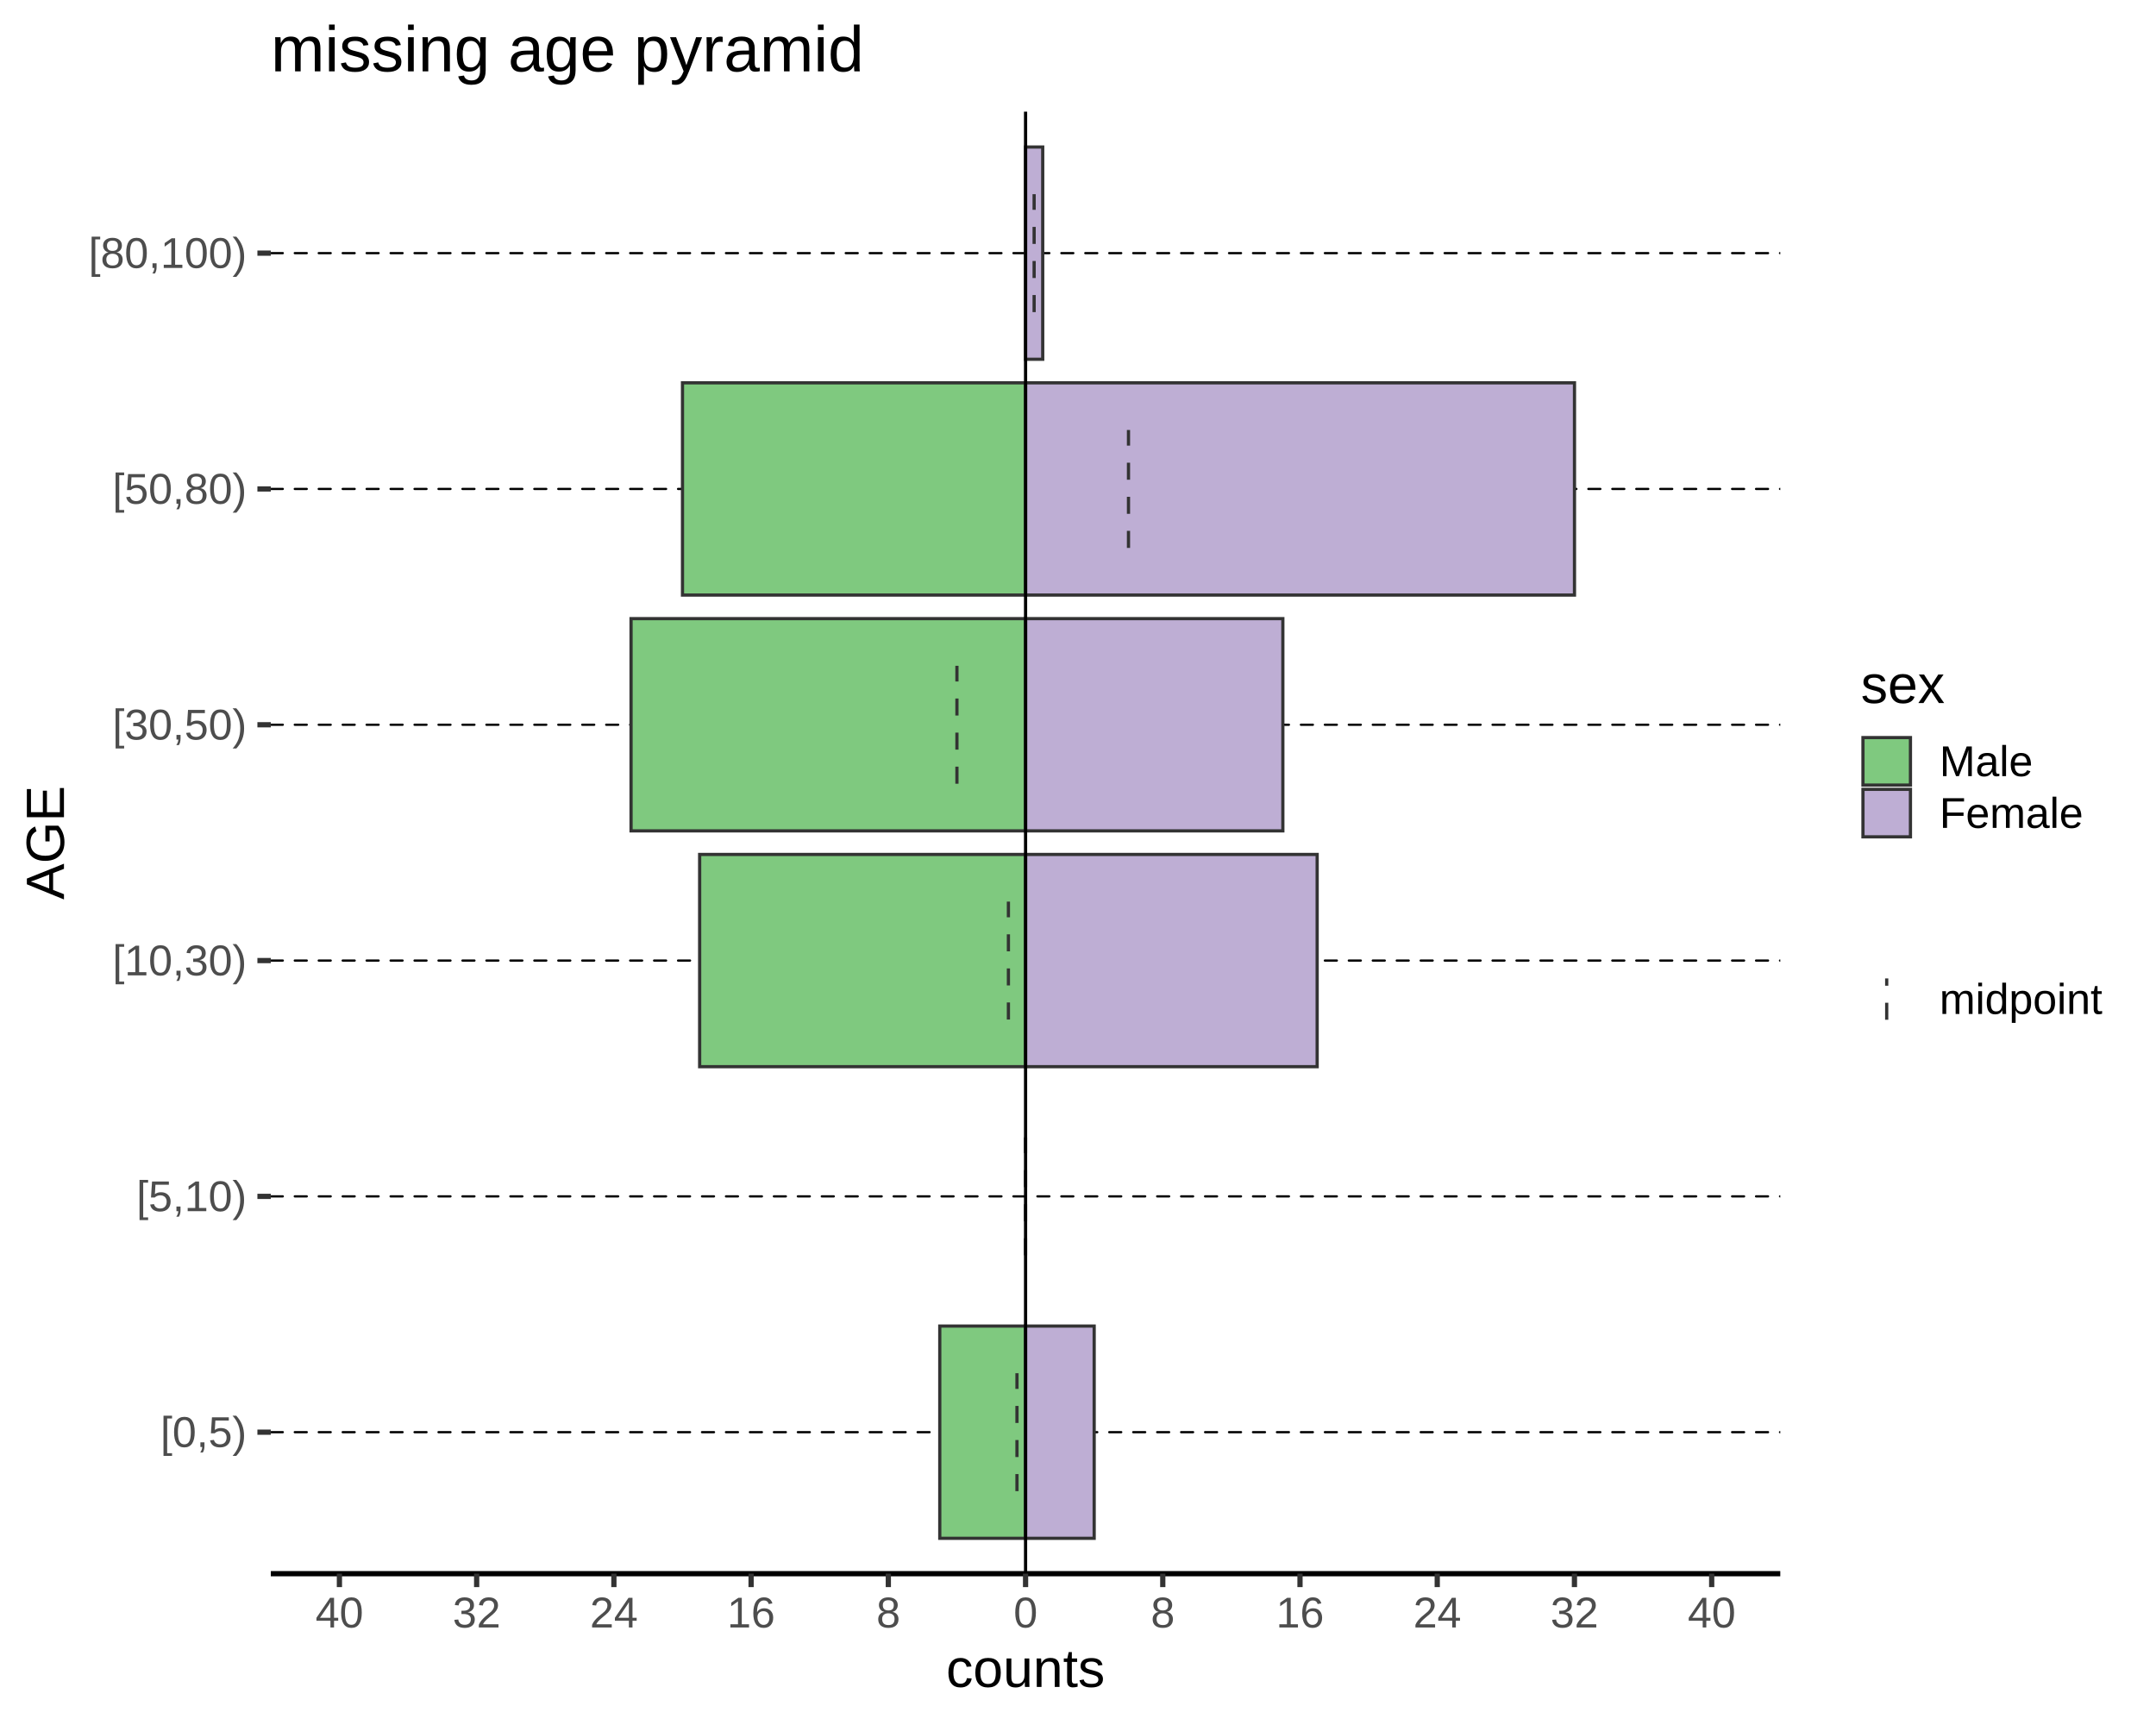
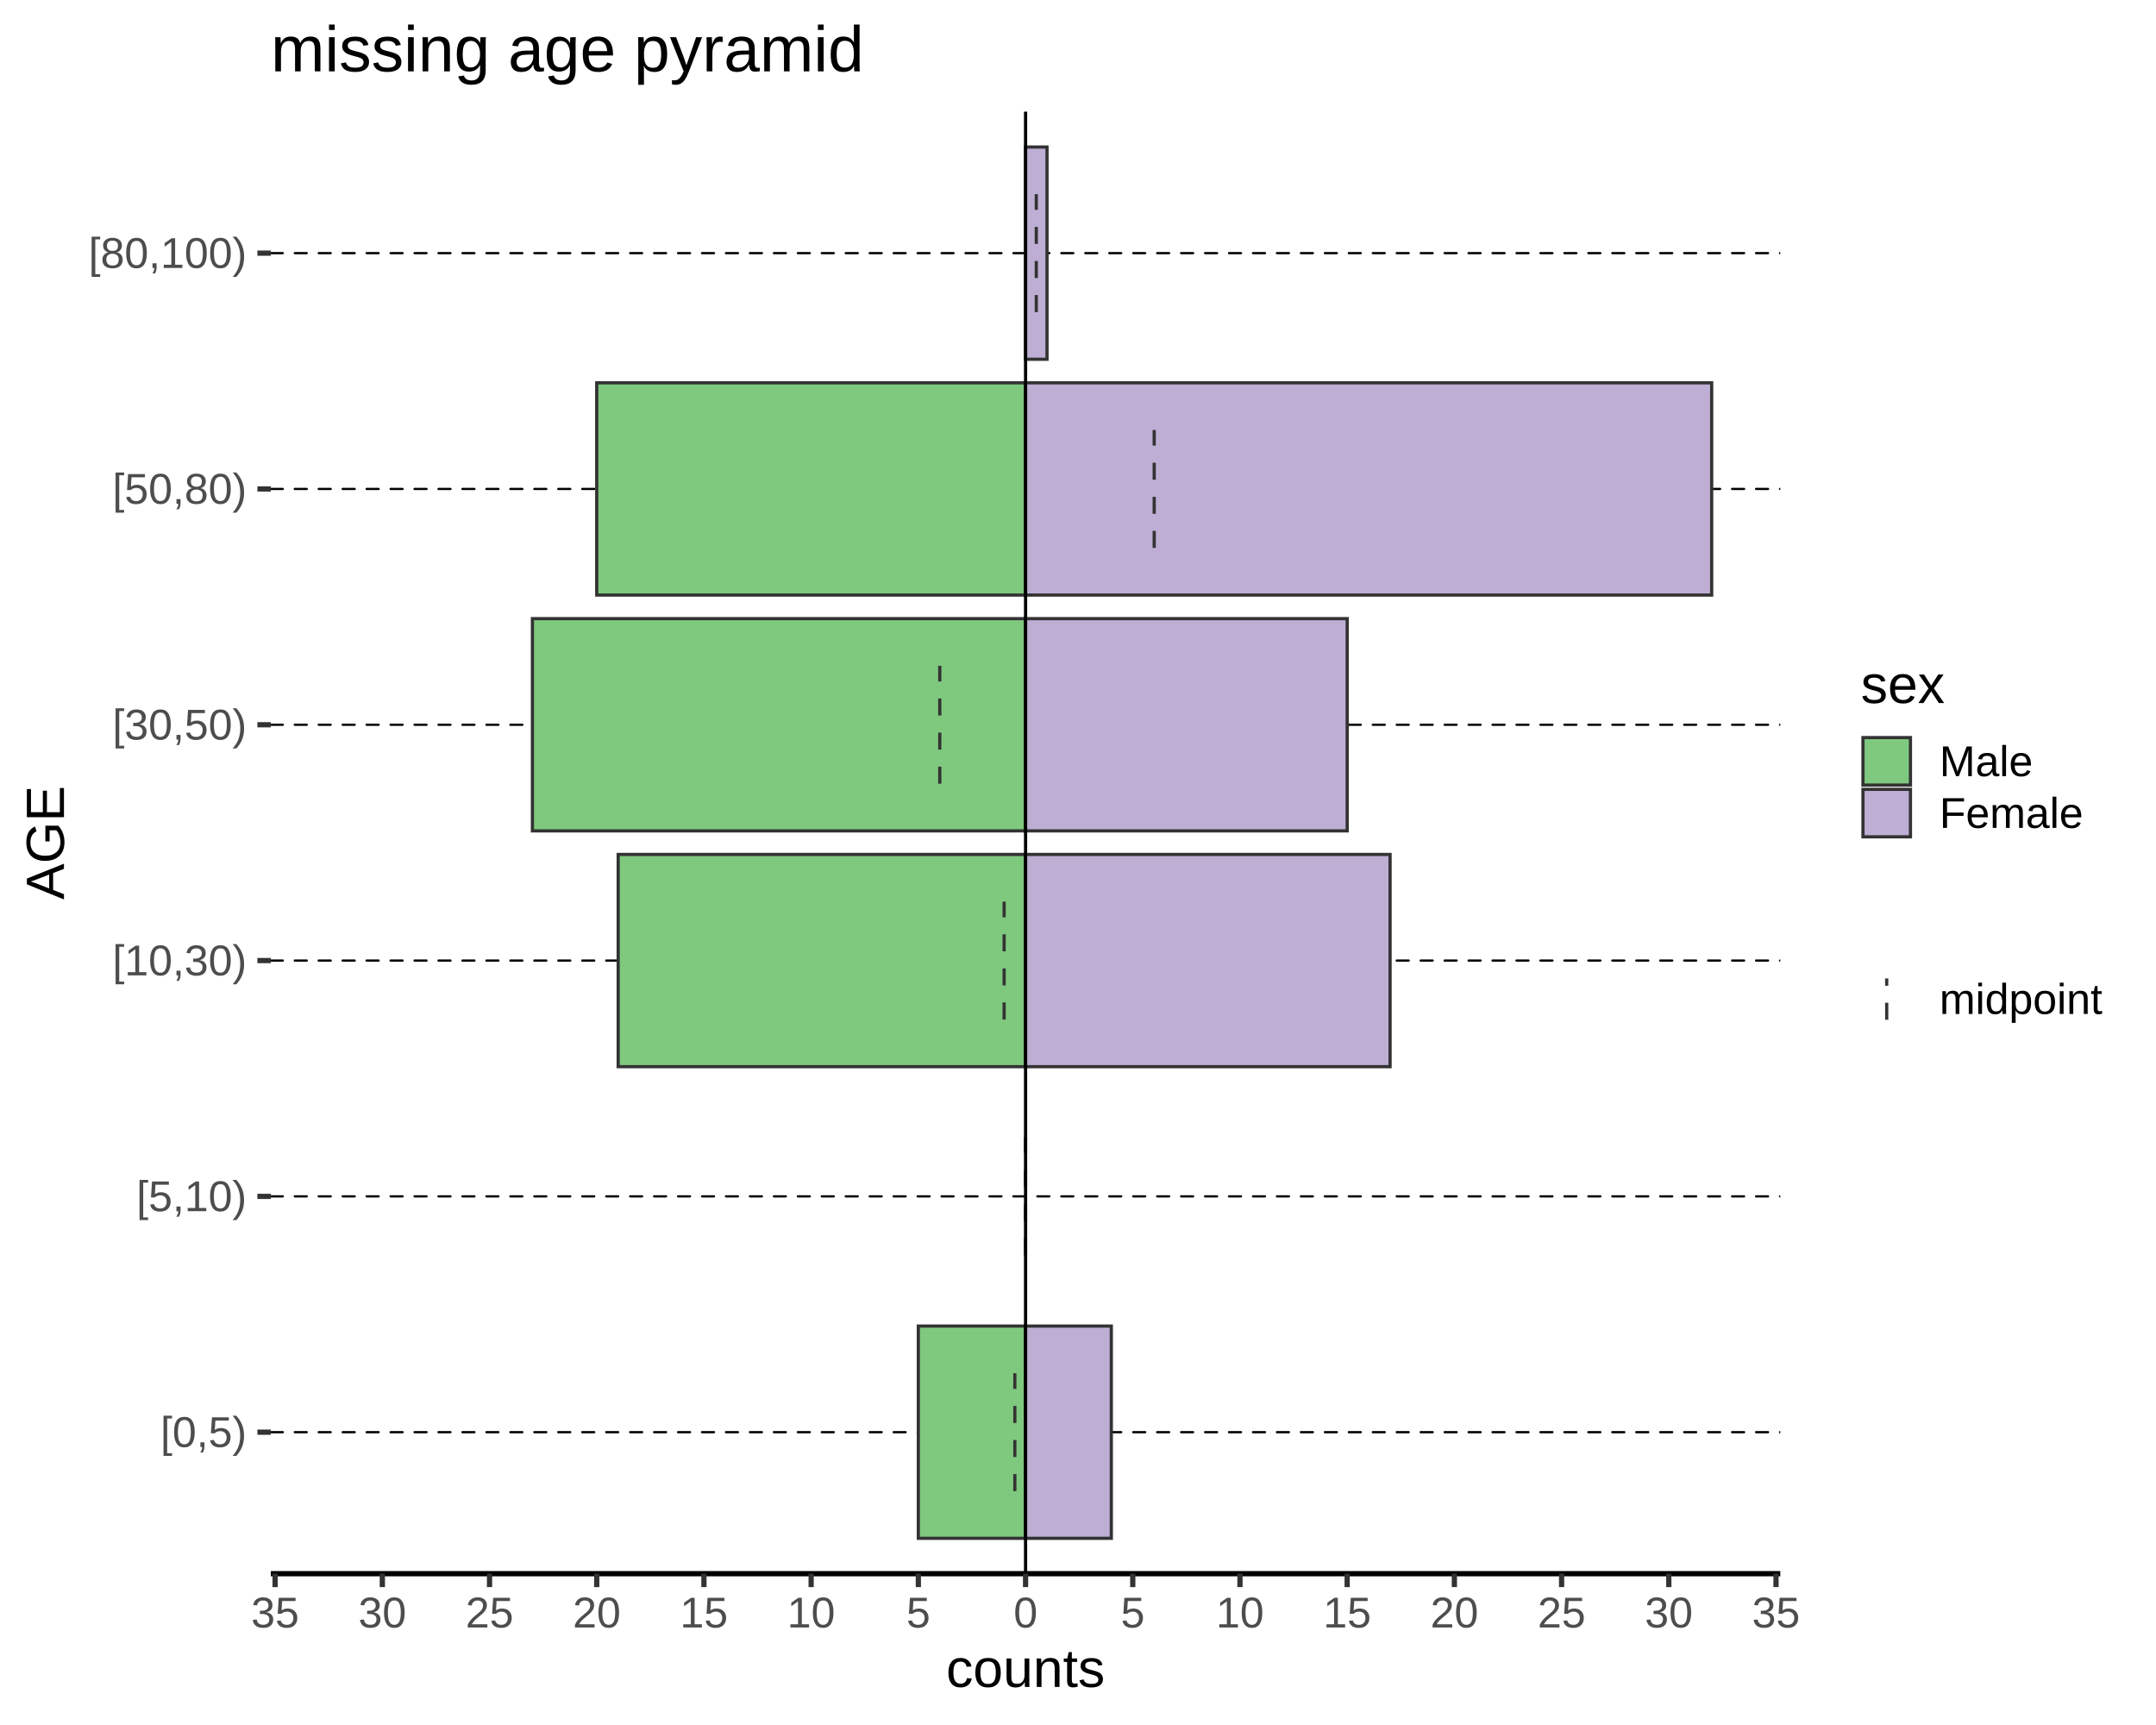
<svg xmlns="http://www.w3.org/2000/svg" viewBox="0 0 720.00 576.00">
  <defs>
    <style type="text/css">
    line, polyline, polygon, path, rect, circle {
      fill: none;
      stroke: #000000;
      stroke-linecap: round;
      stroke-linejoin: round;
      stroke-miterlimit: 10.00;
    }
  </style>
  </defs>
  <rect width="100%" height="100%" style="stroke: none; fill: #FFFFFF;" />
  <rect x="0.00" y="0.00" width="720.00" height="576.00" style="stroke-width: 1.75; stroke: #FFFFFF; fill: #FFFFFF;" />
  <defs>
    <clipPath id="cpOTAuNDR8NTk0LjUzfDUyNS40N3wzNy4yOA==">
      <rect x="90.44" y="37.28" width="504.09" height="488.19" />
    </clipPath>
  </defs>
  <rect x="90.44" y="37.28" width="504.09" height="488.19" style="stroke-width: 1.75; stroke: none; fill: #FFFFFF;" clip-path="url(#cpOTAuNDR8NTk0LjUzfDUyNS40N3wzNy4yOA==)" />
  <polyline points="90.44,478.22 594.53,478.22 " style="stroke-width: 0.75; stroke-dasharray: 4.00,4.00;" clip-path="url(#cpOTAuNDR8NTk0LjUzfDUyNS40N3wzNy4yOA==)" />
  <polyline points="90.44,399.48 594.53,399.48 " style="stroke-width: 0.75; stroke-dasharray: 4.00,4.00;" clip-path="url(#cpOTAuNDR8NTk0LjUzfDUyNS40N3wzNy4yOA==)" />
  <polyline points="90.44,320.74 594.53,320.74 " style="stroke-width: 0.75; stroke-dasharray: 4.00,4.00;" clip-path="url(#cpOTAuNDR8NTk0LjUzfDUyNS40N3wzNy4yOA==)" />
  <polyline points="90.44,242.00 594.53,242.00 " style="stroke-width: 0.75; stroke-dasharray: 4.00,4.00;" clip-path="url(#cpOTAuNDR8NTk0LjUzfDUyNS40N3wzNy4yOA==)" />
  <polyline points="90.44,163.26 594.53,163.26 " style="stroke-width: 0.75; stroke-dasharray: 4.00,4.00;" clip-path="url(#cpOTAuNDR8NTk0LjUzfDUyNS40N3wzNy4yOA==)" />
  <polyline points="90.44,84.52 594.53,84.52 " style="stroke-width: 0.75; stroke-dasharray: 4.00,4.00;" clip-path="url(#cpOTAuNDR8NTk0LjUzfDUyNS40N3wzNy4yOA==)" />
-   <rect x="342.49" y="442.79" width="22.91" height="70.87" style="stroke-width: 1.07; stroke: #333333; stroke-linecap: square; stroke-linejoin: miter; fill: #BEAED4;" clip-path="url(#cpOTAuNDR8NTk0LjUzfDUyNS40N3wzNy4yOA==)" />
-   <rect x="313.84" y="442.79" width="28.64" height="70.87" style="stroke-width: 1.07; stroke: #333333; stroke-linecap: square; stroke-linejoin: miter; fill: #7FC97F;" clip-path="url(#cpOTAuNDR8NTk0LjUzfDUyNS40N3wzNy4yOA==)" />
-   <rect x="342.49" y="285.31" width="97.38" height="70.87" style="stroke-width: 1.07; stroke: #333333; stroke-linecap: square; stroke-linejoin: miter; fill: #BEAED4;" clip-path="url(#cpOTAuNDR8NTk0LjUzfDUyNS40N3wzNy4yOA==)" />
-   <rect x="233.65" y="285.31" width="108.84" height="70.87" style="stroke-width: 1.07; stroke: #333333; stroke-linecap: square; stroke-linejoin: miter; fill: #7FC97F;" clip-path="url(#cpOTAuNDR8NTk0LjUzfDUyNS40N3wzNy4yOA==)" />
-   <rect x="342.49" y="206.57" width="85.92" height="70.87" style="stroke-width: 1.07; stroke: #333333; stroke-linecap: square; stroke-linejoin: miter; fill: #BEAED4;" clip-path="url(#cpOTAuNDR8NTk0LjUzfDUyNS40N3wzNy4yOA==)" />
-   <rect x="210.74" y="206.57" width="131.75" height="70.87" style="stroke-width: 1.07; stroke: #333333; stroke-linecap: square; stroke-linejoin: miter; fill: #7FC97F;" clip-path="url(#cpOTAuNDR8NTk0LjUzfDUyNS40N3wzNy4yOA==)" />
-   <rect x="342.49" y="127.83" width="183.31" height="70.87" style="stroke-width: 1.07; stroke: #333333; stroke-linecap: square; stroke-linejoin: miter; fill: #BEAED4;" clip-path="url(#cpOTAuNDR8NTk0LjUzfDUyNS40N3wzNy4yOA==)" />
-   <rect x="227.92" y="127.83" width="114.57" height="70.87" style="stroke-width: 1.07; stroke: #333333; stroke-linecap: square; stroke-linejoin: miter; fill: #7FC97F;" clip-path="url(#cpOTAuNDR8NTk0LjUzfDUyNS40N3wzNy4yOA==)" />
-   <rect x="342.49" y="49.09" width="5.73" height="70.87" style="stroke-width: 1.07; stroke: #333333; stroke-linecap: square; stroke-linejoin: miter; fill: #BEAED4;" clip-path="url(#cpOTAuNDR8NTk0LjUzfDUyNS40N3wzNy4yOA==)" />
-   <line x1="339.62" y1="497.91" x2="339.62" y2="458.54" style="stroke-width: 1.07; stroke: #333333; stroke-dasharray: 5.69,5.69; stroke-linecap: butt;" clip-path="url(#cpOTAuNDR8NTk0LjUzfDUyNS40N3wzNy4yOA==)" />
+   <rect x="306.68" y="442.79" width="35.80" height="70.87" style="stroke-width: 1.07; stroke: #333333; stroke-linecap: square; stroke-linejoin: miter; fill: #7FC97F;" clip-path="url(#cpOTAuNDR8NTk0LjUzfDUyNS40N3wzNy4yOA==)" />
+   <rect x="342.49" y="442.79" width="28.64" height="70.87" style="stroke-width: 1.07; stroke: #333333; stroke-linecap: square; stroke-linejoin: miter; fill: #BEAED4;" clip-path="url(#cpOTAuNDR8NTk0LjUzfDUyNS40N3wzNy4yOA==)" />
+   <rect x="342.49" y="364.05" width="0.00" height="70.87" style="stroke-width: 1.07; stroke: #333333; stroke-linecap: square; stroke-linejoin: miter; fill: #BEAED4;" clip-path="url(#cpOTAuNDR8NTk0LjUzfDUyNS40N3wzNy4yOA==)" />
+   <rect x="342.49" y="364.05" width="0.00" height="70.87" style="stroke-width: 1.07; stroke: #333333; stroke-linecap: square; stroke-linejoin: miter; fill: #7FC97F;" clip-path="url(#cpOTAuNDR8NTk0LjUzfDUyNS40N3wzNy4yOA==)" />
+   <rect x="206.44" y="285.31" width="136.05" height="70.87" style="stroke-width: 1.07; stroke: #333333; stroke-linecap: square; stroke-linejoin: miter; fill: #7FC97F;" clip-path="url(#cpOTAuNDR8NTk0LjUzfDUyNS40N3wzNy4yOA==)" />
+   <rect x="342.49" y="285.31" width="121.73" height="70.87" style="stroke-width: 1.07; stroke: #333333; stroke-linecap: square; stroke-linejoin: miter; fill: #BEAED4;" clip-path="url(#cpOTAuNDR8NTk0LjUzfDUyNS40N3wzNy4yOA==)" />
+   <rect x="177.80" y="206.57" width="164.69" height="70.87" style="stroke-width: 1.07; stroke: #333333; stroke-linecap: square; stroke-linejoin: miter; fill: #7FC97F;" clip-path="url(#cpOTAuNDR8NTk0LjUzfDUyNS40N3wzNy4yOA==)" />
+   <rect x="342.49" y="206.57" width="107.41" height="70.87" style="stroke-width: 1.07; stroke: #333333; stroke-linecap: square; stroke-linejoin: miter; fill: #BEAED4;" clip-path="url(#cpOTAuNDR8NTk0LjUzfDUyNS40N3wzNy4yOA==)" />
+   <rect x="199.28" y="127.83" width="143.21" height="70.87" style="stroke-width: 1.07; stroke: #333333; stroke-linecap: square; stroke-linejoin: miter; fill: #7FC97F;" clip-path="url(#cpOTAuNDR8NTk0LjUzfDUyNS40N3wzNy4yOA==)" />
+   <rect x="342.49" y="127.83" width="229.13" height="70.87" style="stroke-width: 1.07; stroke: #333333; stroke-linecap: square; stroke-linejoin: miter; fill: #BEAED4;" clip-path="url(#cpOTAuNDR8NTk0LjUzfDUyNS40N3wzNy4yOA==)" />
+   <rect x="342.49" y="49.09" width="7.16" height="70.87" style="stroke-width: 1.07; stroke: #333333; stroke-linecap: square; stroke-linejoin: miter; fill: #BEAED4;" clip-path="url(#cpOTAuNDR8NTk0LjUzfDUyNS40N3wzNy4yOA==)" />
+   <rect x="349.65" y="49.09" width="0.00" height="70.87" style="stroke-width: 1.07; stroke: #333333; stroke-linecap: square; stroke-linejoin: miter; fill: #7FC97F;" clip-path="url(#cpOTAuNDR8NTk0LjUzfDUyNS40N3wzNy4yOA==)" />
+   <line x1="338.91" y1="497.91" x2="338.91" y2="458.54" style="stroke-width: 1.07; stroke: #333333; stroke-dasharray: 5.69,5.69; stroke-linecap: butt;" clip-path="url(#cpOTAuNDR8NTk0LjUzfDUyNS40N3wzNy4yOA==)" />
  <line x1="342.49" y1="419.17" x2="342.49" y2="379.80" style="stroke-width: 1.07; stroke: #333333; stroke-dasharray: 5.69,5.69; stroke-linecap: butt;" clip-path="url(#cpOTAuNDR8NTk0LjUzfDUyNS40N3wzNy4yOA==)" />
-   <line x1="336.76" y1="340.43" x2="336.76" y2="301.06" style="stroke-width: 1.07; stroke: #333333; stroke-dasharray: 5.69,5.69; stroke-linecap: butt;" clip-path="url(#cpOTAuNDR8NTk0LjUzfDUyNS40N3wzNy4yOA==)" />
-   <line x1="319.57" y1="261.69" x2="319.57" y2="222.32" style="stroke-width: 1.07; stroke: #333333; stroke-dasharray: 5.69,5.69; stroke-linecap: butt;" clip-path="url(#cpOTAuNDR8NTk0LjUzfDUyNS40N3wzNy4yOA==)" />
-   <line x1="376.86" y1="182.95" x2="376.86" y2="143.58" style="stroke-width: 1.07; stroke: #333333; stroke-dasharray: 5.69,5.69; stroke-linecap: butt;" clip-path="url(#cpOTAuNDR8NTk0LjUzfDUyNS40N3wzNy4yOA==)" />
-   <line x1="345.35" y1="104.21" x2="345.35" y2="64.84" style="stroke-width: 1.07; stroke: #333333; stroke-dasharray: 5.69,5.69; stroke-linecap: butt;" clip-path="url(#cpOTAuNDR8NTk0LjUzfDUyNS40N3wzNy4yOA==)" />
+   <line x1="335.33" y1="340.43" x2="335.33" y2="301.06" style="stroke-width: 1.07; stroke: #333333; stroke-dasharray: 5.69,5.69; stroke-linecap: butt;" clip-path="url(#cpOTAuNDR8NTk0LjUzfDUyNS40N3wzNy4yOA==)" />
+   <line x1="313.84" y1="261.69" x2="313.84" y2="222.32" style="stroke-width: 1.07; stroke: #333333; stroke-dasharray: 5.69,5.69; stroke-linecap: butt;" clip-path="url(#cpOTAuNDR8NTk0LjUzfDUyNS40N3wzNy4yOA==)" />
+   <line x1="385.45" y1="182.95" x2="385.45" y2="143.58" style="stroke-width: 1.07; stroke: #333333; stroke-dasharray: 5.69,5.69; stroke-linecap: butt;" clip-path="url(#cpOTAuNDR8NTk0LjUzfDUyNS40N3wzNy4yOA==)" />
+   <line x1="346.07" y1="104.21" x2="346.07" y2="64.84" style="stroke-width: 1.07; stroke: #333333; stroke-dasharray: 5.69,5.69; stroke-linecap: butt;" clip-path="url(#cpOTAuNDR8NTk0LjUzfDUyNS40N3wzNy4yOA==)" />
  <line x1="342.49" y1="525.47" x2="342.49" y2="37.28" style="stroke-width: 1.07; stroke-linecap: butt;" clip-path="url(#cpOTAuNDR8NTk0LjUzfDUyNS40N3wzNy4yOA==)" />
  <defs>
    <clipPath id="cpMC4wMHw3MjAuMDB8NTc2LjAwfDAuMDA=">
      <rect x="0.00" y="0.00" width="720.00" height="576.00" />
    </clipPath>
  </defs>
  <g clip-path="url(#cpMC4wMHw3MjAuMDB8NTc2LjAwfDAuMDA=)">
    <text x="53.57" y="483.17" style="font-size: 14.40px; fill: #4D4D4D; font-family: Liberation Sans;" textLength="28.80px" lengthAdjust="spacingAndGlyphs">[0,5)</text>
  </g>
  <g clip-path="url(#cpMC4wMHw3MjAuMDB8NTc2LjAwfDAuMDA=)">
    <text x="45.57" y="404.43" style="font-size: 14.40px; fill: #4D4D4D; font-family: Liberation Sans;" textLength="36.80px" lengthAdjust="spacingAndGlyphs">[5,10)</text>
  </g>
  <g clip-path="url(#cpMC4wMHw3MjAuMDB8NTc2LjAwfDAuMDA=)">
    <text x="37.57" y="325.69" style="font-size: 14.40px; fill: #4D4D4D; font-family: Liberation Sans;" textLength="44.80px" lengthAdjust="spacingAndGlyphs">[10,30)</text>
  </g>
  <g clip-path="url(#cpMC4wMHw3MjAuMDB8NTc2LjAwfDAuMDA=)">
    <text x="37.57" y="246.95" style="font-size: 14.40px; fill: #4D4D4D; font-family: Liberation Sans;" textLength="44.80px" lengthAdjust="spacingAndGlyphs">[30,50)</text>
  </g>
  <g clip-path="url(#cpMC4wMHw3MjAuMDB8NTc2LjAwfDAuMDA=)">
    <text x="37.57" y="168.21" style="font-size: 14.40px; fill: #4D4D4D; font-family: Liberation Sans;" textLength="44.80px" lengthAdjust="spacingAndGlyphs">[50,80)</text>
  </g>
  <g clip-path="url(#cpMC4wMHw3MjAuMDB8NTc2LjAwfDAuMDA=)">
    <text x="29.57" y="89.47" style="font-size: 14.40px; fill: #4D4D4D; font-family: Liberation Sans;" textLength="52.80px" lengthAdjust="spacingAndGlyphs">[80,100)</text>
  </g>
  <polyline points="85.96,478.22 90.44,478.22 " style="stroke-width: 1.75; stroke: #333333; stroke-linecap: butt;" clip-path="url(#cpMC4wMHw3MjAuMDB8NTc2LjAwfDAuMDA=)" />
  <polyline points="85.96,399.48 90.44,399.48 " style="stroke-width: 1.75; stroke: #333333; stroke-linecap: butt;" clip-path="url(#cpMC4wMHw3MjAuMDB8NTc2LjAwfDAuMDA=)" />
  <polyline points="85.96,320.74 90.44,320.74 " style="stroke-width: 1.75; stroke: #333333; stroke-linecap: butt;" clip-path="url(#cpMC4wMHw3MjAuMDB8NTc2LjAwfDAuMDA=)" />
  <polyline points="85.96,242.00 90.44,242.00 " style="stroke-width: 1.75; stroke: #333333; stroke-linecap: butt;" clip-path="url(#cpMC4wMHw3MjAuMDB8NTc2LjAwfDAuMDA=)" />
  <polyline points="85.96,163.26 90.44,163.26 " style="stroke-width: 1.75; stroke: #333333; stroke-linecap: butt;" clip-path="url(#cpMC4wMHw3MjAuMDB8NTc2LjAwfDAuMDA=)" />
  <polyline points="85.96,84.52 90.44,84.52 " style="stroke-width: 1.75; stroke: #333333; stroke-linecap: butt;" clip-path="url(#cpMC4wMHw3MjAuMDB8NTc2LjAwfDAuMDA=)" />
  <polyline points="90.44,525.47 594.53,525.47 " style="stroke-width: 1.75; stroke-linecap: butt;" clip-path="url(#cpMC4wMHw3MjAuMDB8NTc2LjAwfDAuMDA=)" />
-   <polyline points="113.35,529.95 113.35,525.47 " style="stroke-width: 1.75; stroke: #333333; stroke-linecap: butt;" clip-path="url(#cpMC4wMHw3MjAuMDB8NTc2LjAwfDAuMDA=)" />
-   <polyline points="159.18,529.95 159.18,525.47 " style="stroke-width: 1.75; stroke: #333333; stroke-linecap: butt;" clip-path="url(#cpMC4wMHw3MjAuMDB8NTc2LjAwfDAuMDA=)" />
-   <polyline points="205.01,529.95 205.01,525.47 " style="stroke-width: 1.75; stroke: #333333; stroke-linecap: butt;" clip-path="url(#cpMC4wMHw3MjAuMDB8NTc2LjAwfDAuMDA=)" />
-   <polyline points="250.83,529.95 250.83,525.47 " style="stroke-width: 1.75; stroke: #333333; stroke-linecap: butt;" clip-path="url(#cpMC4wMHw3MjAuMDB8NTc2LjAwfDAuMDA=)" />
-   <polyline points="296.66,529.95 296.66,525.47 " style="stroke-width: 1.75; stroke: #333333; stroke-linecap: butt;" clip-path="url(#cpMC4wMHw3MjAuMDB8NTc2LjAwfDAuMDA=)" />
+   <polyline points="91.87,529.95 91.87,525.47 " style="stroke-width: 1.75; stroke: #333333; stroke-linecap: butt;" clip-path="url(#cpMC4wMHw3MjAuMDB8NTc2LjAwfDAuMDA=)" />
+   <polyline points="127.68,529.95 127.68,525.47 " style="stroke-width: 1.75; stroke: #333333; stroke-linecap: butt;" clip-path="url(#cpMC4wMHw3MjAuMDB8NTc2LjAwfDAuMDA=)" />
+   <polyline points="163.48,529.95 163.48,525.47 " style="stroke-width: 1.75; stroke: #333333; stroke-linecap: butt;" clip-path="url(#cpMC4wMHw3MjAuMDB8NTc2LjAwfDAuMDA=)" />
+   <polyline points="199.28,529.95 199.28,525.47 " style="stroke-width: 1.75; stroke: #333333; stroke-linecap: butt;" clip-path="url(#cpMC4wMHw3MjAuMDB8NTc2LjAwfDAuMDA=)" />
+   <polyline points="235.08,529.95 235.08,525.47 " style="stroke-width: 1.75; stroke: #333333; stroke-linecap: butt;" clip-path="url(#cpMC4wMHw3MjAuMDB8NTc2LjAwfDAuMDA=)" />
+   <polyline points="270.88,529.95 270.88,525.47 " style="stroke-width: 1.75; stroke: #333333; stroke-linecap: butt;" clip-path="url(#cpMC4wMHw3MjAuMDB8NTc2LjAwfDAuMDA=)" />
+   <polyline points="306.68,529.95 306.68,525.47 " style="stroke-width: 1.75; stroke: #333333; stroke-linecap: butt;" clip-path="url(#cpMC4wMHw3MjAuMDB8NTc2LjAwfDAuMDA=)" />
  <polyline points="342.49,529.95 342.49,525.47 " style="stroke-width: 1.75; stroke: #333333; stroke-linecap: butt;" clip-path="url(#cpMC4wMHw3MjAuMDB8NTc2LjAwfDAuMDA=)" />
-   <polyline points="388.31,529.95 388.31,525.47 " style="stroke-width: 1.75; stroke: #333333; stroke-linecap: butt;" clip-path="url(#cpMC4wMHw3MjAuMDB8NTc2LjAwfDAuMDA=)" />
-   <polyline points="434.14,529.95 434.14,525.47 " style="stroke-width: 1.75; stroke: #333333; stroke-linecap: butt;" clip-path="url(#cpMC4wMHw3MjAuMDB8NTc2LjAwfDAuMDA=)" />
-   <polyline points="479.97,529.95 479.97,525.47 " style="stroke-width: 1.75; stroke: #333333; stroke-linecap: butt;" clip-path="url(#cpMC4wMHw3MjAuMDB8NTc2LjAwfDAuMDA=)" />
-   <polyline points="525.79,529.95 525.79,525.47 " style="stroke-width: 1.75; stroke: #333333; stroke-linecap: butt;" clip-path="url(#cpMC4wMHw3MjAuMDB8NTc2LjAwfDAuMDA=)" />
-   <polyline points="571.62,529.95 571.62,525.47 " style="stroke-width: 1.75; stroke: #333333; stroke-linecap: butt;" clip-path="url(#cpMC4wMHw3MjAuMDB8NTc2LjAwfDAuMDA=)" />
+   <polyline points="378.29,529.95 378.29,525.47 " style="stroke-width: 1.75; stroke: #333333; stroke-linecap: butt;" clip-path="url(#cpMC4wMHw3MjAuMDB8NTc2LjAwfDAuMDA=)" />
+   <polyline points="414.09,529.95 414.09,525.47 " style="stroke-width: 1.75; stroke: #333333; stroke-linecap: butt;" clip-path="url(#cpMC4wMHw3MjAuMDB8NTc2LjAwfDAuMDA=)" />
+   <polyline points="449.89,529.95 449.89,525.47 " style="stroke-width: 1.75; stroke: #333333; stroke-linecap: butt;" clip-path="url(#cpMC4wMHw3MjAuMDB8NTc2LjAwfDAuMDA=)" />
+   <polyline points="485.69,529.95 485.69,525.47 " style="stroke-width: 1.75; stroke: #333333; stroke-linecap: butt;" clip-path="url(#cpMC4wMHw3MjAuMDB8NTc2LjAwfDAuMDA=)" />
+   <polyline points="521.50,529.95 521.50,525.47 " style="stroke-width: 1.75; stroke: #333333; stroke-linecap: butt;" clip-path="url(#cpMC4wMHw3MjAuMDB8NTc2LjAwfDAuMDA=)" />
+   <polyline points="557.30,529.95 557.30,525.47 " style="stroke-width: 1.75; stroke: #333333; stroke-linecap: butt;" clip-path="url(#cpMC4wMHw3MjAuMDB8NTc2LjAwfDAuMDA=)" />
+   <polyline points="593.10,529.95 593.10,525.47 " style="stroke-width: 1.75; stroke: #333333; stroke-linecap: butt;" clip-path="url(#cpMC4wMHw3MjAuMDB8NTc2LjAwfDAuMDA=)" />
  <g clip-path="url(#cpMC4wMHw3MjAuMDB8NTc2LjAwfDAuMDA=)">
-     <text x="105.35" y="543.44" style="font-size: 14.40px; fill: #4D4D4D; font-family: Liberation Sans;" textLength="16.00px" lengthAdjust="spacingAndGlyphs">40</text>
+     <text x="83.87" y="543.44" style="font-size: 14.40px; fill: #4D4D4D; font-family: Liberation Sans;" textLength="16.00px" lengthAdjust="spacingAndGlyphs">35</text>
  </g>
  <g clip-path="url(#cpMC4wMHw3MjAuMDB8NTc2LjAwfDAuMDA=)">
-     <text x="151.18" y="543.44" style="font-size: 14.40px; fill: #4D4D4D; font-family: Liberation Sans;" textLength="16.00px" lengthAdjust="spacingAndGlyphs">32</text>
+     <text x="119.68" y="543.44" style="font-size: 14.40px; fill: #4D4D4D; font-family: Liberation Sans;" textLength="16.00px" lengthAdjust="spacingAndGlyphs">30</text>
  </g>
  <g clip-path="url(#cpMC4wMHw3MjAuMDB8NTc2LjAwfDAuMDA=)">
-     <text x="197.01" y="543.44" style="font-size: 14.40px; fill: #4D4D4D; font-family: Liberation Sans;" textLength="16.00px" lengthAdjust="spacingAndGlyphs">24</text>
+     <text x="155.48" y="543.44" style="font-size: 14.40px; fill: #4D4D4D; font-family: Liberation Sans;" textLength="16.00px" lengthAdjust="spacingAndGlyphs">25</text>
  </g>
  <g clip-path="url(#cpMC4wMHw3MjAuMDB8NTc2LjAwfDAuMDA=)">
-     <text x="242.83" y="543.44" style="font-size: 14.40px; fill: #4D4D4D; font-family: Liberation Sans;" textLength="16.00px" lengthAdjust="spacingAndGlyphs">16</text>
+     <text x="191.28" y="543.44" style="font-size: 14.40px; fill: #4D4D4D; font-family: Liberation Sans;" textLength="16.00px" lengthAdjust="spacingAndGlyphs">20</text>
  </g>
  <g clip-path="url(#cpMC4wMHw3MjAuMDB8NTc2LjAwfDAuMDA=)">
-     <text x="292.66" y="543.44" style="font-size: 14.40px; fill: #4D4D4D; font-family: Liberation Sans;" textLength="8.00px" lengthAdjust="spacingAndGlyphs">8</text>
+     <text x="227.08" y="543.44" style="font-size: 14.40px; fill: #4D4D4D; font-family: Liberation Sans;" textLength="16.00px" lengthAdjust="spacingAndGlyphs">15</text>
+   </g>
+   <g clip-path="url(#cpMC4wMHw3MjAuMDB8NTc2LjAwfDAuMDA=)">
+     <text x="262.88" y="543.44" style="font-size: 14.40px; fill: #4D4D4D; font-family: Liberation Sans;" textLength="16.00px" lengthAdjust="spacingAndGlyphs">10</text>
+   </g>
+   <g clip-path="url(#cpMC4wMHw3MjAuMDB8NTc2LjAwfDAuMDA=)">
+     <text x="302.68" y="543.44" style="font-size: 14.40px; fill: #4D4D4D; font-family: Liberation Sans;" textLength="8.00px" lengthAdjust="spacingAndGlyphs">5</text>
  </g>
  <g clip-path="url(#cpMC4wMHw3MjAuMDB8NTc2LjAwfDAuMDA=)">
    <text x="338.49" y="543.44" style="font-size: 14.40px; fill: #4D4D4D; font-family: Liberation Sans;" textLength="8.00px" lengthAdjust="spacingAndGlyphs">0</text>
  </g>
  <g clip-path="url(#cpMC4wMHw3MjAuMDB8NTc2LjAwfDAuMDA=)">
-     <text x="384.31" y="543.44" style="font-size: 14.40px; fill: #4D4D4D; font-family: Liberation Sans;" textLength="8.00px" lengthAdjust="spacingAndGlyphs">8</text>
+     <text x="374.29" y="543.44" style="font-size: 14.40px; fill: #4D4D4D; font-family: Liberation Sans;" textLength="8.00px" lengthAdjust="spacingAndGlyphs">5</text>
  </g>
  <g clip-path="url(#cpMC4wMHw3MjAuMDB8NTc2LjAwfDAuMDA=)">
-     <text x="426.14" y="543.44" style="font-size: 14.40px; fill: #4D4D4D; font-family: Liberation Sans;" textLength="16.00px" lengthAdjust="spacingAndGlyphs">16</text>
+     <text x="406.09" y="543.44" style="font-size: 14.40px; fill: #4D4D4D; font-family: Liberation Sans;" textLength="16.00px" lengthAdjust="spacingAndGlyphs">10</text>
  </g>
  <g clip-path="url(#cpMC4wMHw3MjAuMDB8NTc2LjAwfDAuMDA=)">
-     <text x="471.97" y="543.44" style="font-size: 14.40px; fill: #4D4D4D; font-family: Liberation Sans;" textLength="16.00px" lengthAdjust="spacingAndGlyphs">24</text>
+     <text x="441.89" y="543.44" style="font-size: 14.40px; fill: #4D4D4D; font-family: Liberation Sans;" textLength="16.00px" lengthAdjust="spacingAndGlyphs">15</text>
  </g>
  <g clip-path="url(#cpMC4wMHw3MjAuMDB8NTc2LjAwfDAuMDA=)">
-     <text x="517.79" y="543.44" style="font-size: 14.40px; fill: #4D4D4D; font-family: Liberation Sans;" textLength="16.00px" lengthAdjust="spacingAndGlyphs">32</text>
+     <text x="477.69" y="543.44" style="font-size: 14.40px; fill: #4D4D4D; font-family: Liberation Sans;" textLength="16.00px" lengthAdjust="spacingAndGlyphs">20</text>
  </g>
  <g clip-path="url(#cpMC4wMHw3MjAuMDB8NTc2LjAwfDAuMDA=)">
-     <text x="563.62" y="543.44" style="font-size: 14.40px; fill: #4D4D4D; font-family: Liberation Sans;" textLength="16.00px" lengthAdjust="spacingAndGlyphs">40</text>
+     <text x="513.50" y="543.44" style="font-size: 14.40px; fill: #4D4D4D; font-family: Liberation Sans;" textLength="16.00px" lengthAdjust="spacingAndGlyphs">25</text>
+   </g>
+   <g clip-path="url(#cpMC4wMHw3MjAuMDB8NTc2LjAwfDAuMDA=)">
+     <text x="549.30" y="543.44" style="font-size: 14.40px; fill: #4D4D4D; font-family: Liberation Sans;" textLength="16.00px" lengthAdjust="spacingAndGlyphs">30</text>
+   </g>
+   <g clip-path="url(#cpMC4wMHw3MjAuMDB8NTc2LjAwfDAuMDA=)">
+     <text x="585.10" y="543.44" style="font-size: 14.40px; fill: #4D4D4D; font-family: Liberation Sans;" textLength="16.00px" lengthAdjust="spacingAndGlyphs">35</text>
  </g>
  <g clip-path="url(#cpMC4wMHw3MjAuMDB8NTc2LjAwfDAuMDA=)">
    <text x="315.96" y="563.30" style="font-size: 18.00px; font-family: Liberation Sans;" textLength="53.05px" lengthAdjust="spacingAndGlyphs">counts</text>
  </g>
  <g clip-path="url(#cpMC4wMHw3MjAuMDB8NTc2LjAwfDAuMDA=)">
    <text transform="translate(21.36,300.37) rotate(-90)" style="font-size: 18.00px; font-family: Liberation Sans;" textLength="38.00px" lengthAdjust="spacingAndGlyphs">AGE</text>
  </g>
  <rect x="612.46" y="211.52" width="92.16" height="77.58" style="stroke-width: 1.75; stroke: none; fill: #FFFFFF;" clip-path="url(#cpMC4wMHw3MjAuMDB8NTc2LjAwfDAuMDA=)" />
  <g clip-path="url(#cpMC4wMHw3MjAuMDB8NTc2LjAwfDAuMDA=)">
    <text x="621.43" y="234.75" style="font-size: 18.00px; font-family: Liberation Sans;" textLength="28.02px" lengthAdjust="spacingAndGlyphs">sex</text>
  </g>
  <rect x="622.14" y="246.29" width="15.86" height="15.86" style="stroke-width: 1.07; stroke: #333333; stroke-linecap: square; stroke-linejoin: miter; fill: #7FC97F;" clip-path="url(#cpMC4wMHw3MjAuMDB8NTc2LjAwfDAuMDA=)" />
  <rect x="622.14" y="263.57" width="15.86" height="15.86" style="stroke-width: 1.07; stroke: #333333; stroke-linecap: square; stroke-linejoin: miter; fill: #BEAED4;" clip-path="url(#cpMC4wMHw3MjAuMDB8NTc2LjAwfDAuMDA=)" />
  <g clip-path="url(#cpMC4wMHw3MjAuMDB8NTc2LjAwfDAuMDA=)">
    <text x="647.68" y="259.17" style="font-size: 14.40px; font-family: Liberation Sans;" textLength="31.19px" lengthAdjust="spacingAndGlyphs">Male</text>
  </g>
  <g clip-path="url(#cpMC4wMHw3MjAuMDB8NTc2LjAwfDAuMDA=)">
    <text x="647.68" y="276.45" style="font-size: 14.40px; font-family: Liberation Sans;" textLength="47.98px" lengthAdjust="spacingAndGlyphs">Female</text>
  </g>
  <rect x="612.46" y="307.04" width="98.57" height="44.18" style="stroke-width: 1.75; stroke: none; fill: #FFFFFF;" clip-path="url(#cpMC4wMHw3MjAuMDB8NTc2LjAwfDAuMDA=)" />
  <line x1="630.07" y1="340.52" x2="630.07" y2="326.70" style="stroke-width: 1.07; stroke: #333333; stroke-dasharray: 5.69,5.69; stroke-linecap: butt;" clip-path="url(#cpMC4wMHw3MjAuMDB8NTc2LjAwfDAuMDA=)" />
  <g clip-path="url(#cpMC4wMHw3MjAuMDB8NTc2LjAwfDAuMDA=)">
    <text x="647.68" y="338.57" style="font-size: 14.40px; font-family: Liberation Sans;" textLength="54.39px" lengthAdjust="spacingAndGlyphs">midpoint</text>
  </g>
  <g clip-path="url(#cpMC4wMHw3MjAuMDB8NTc2LjAwfDAuMDA=)">
    <text x="90.44" y="23.83" style="font-size: 21.60px; font-family: Liberation Sans;" textLength="198.06px" lengthAdjust="spacingAndGlyphs">missing age pyramid</text>
  </g>
</svg>
